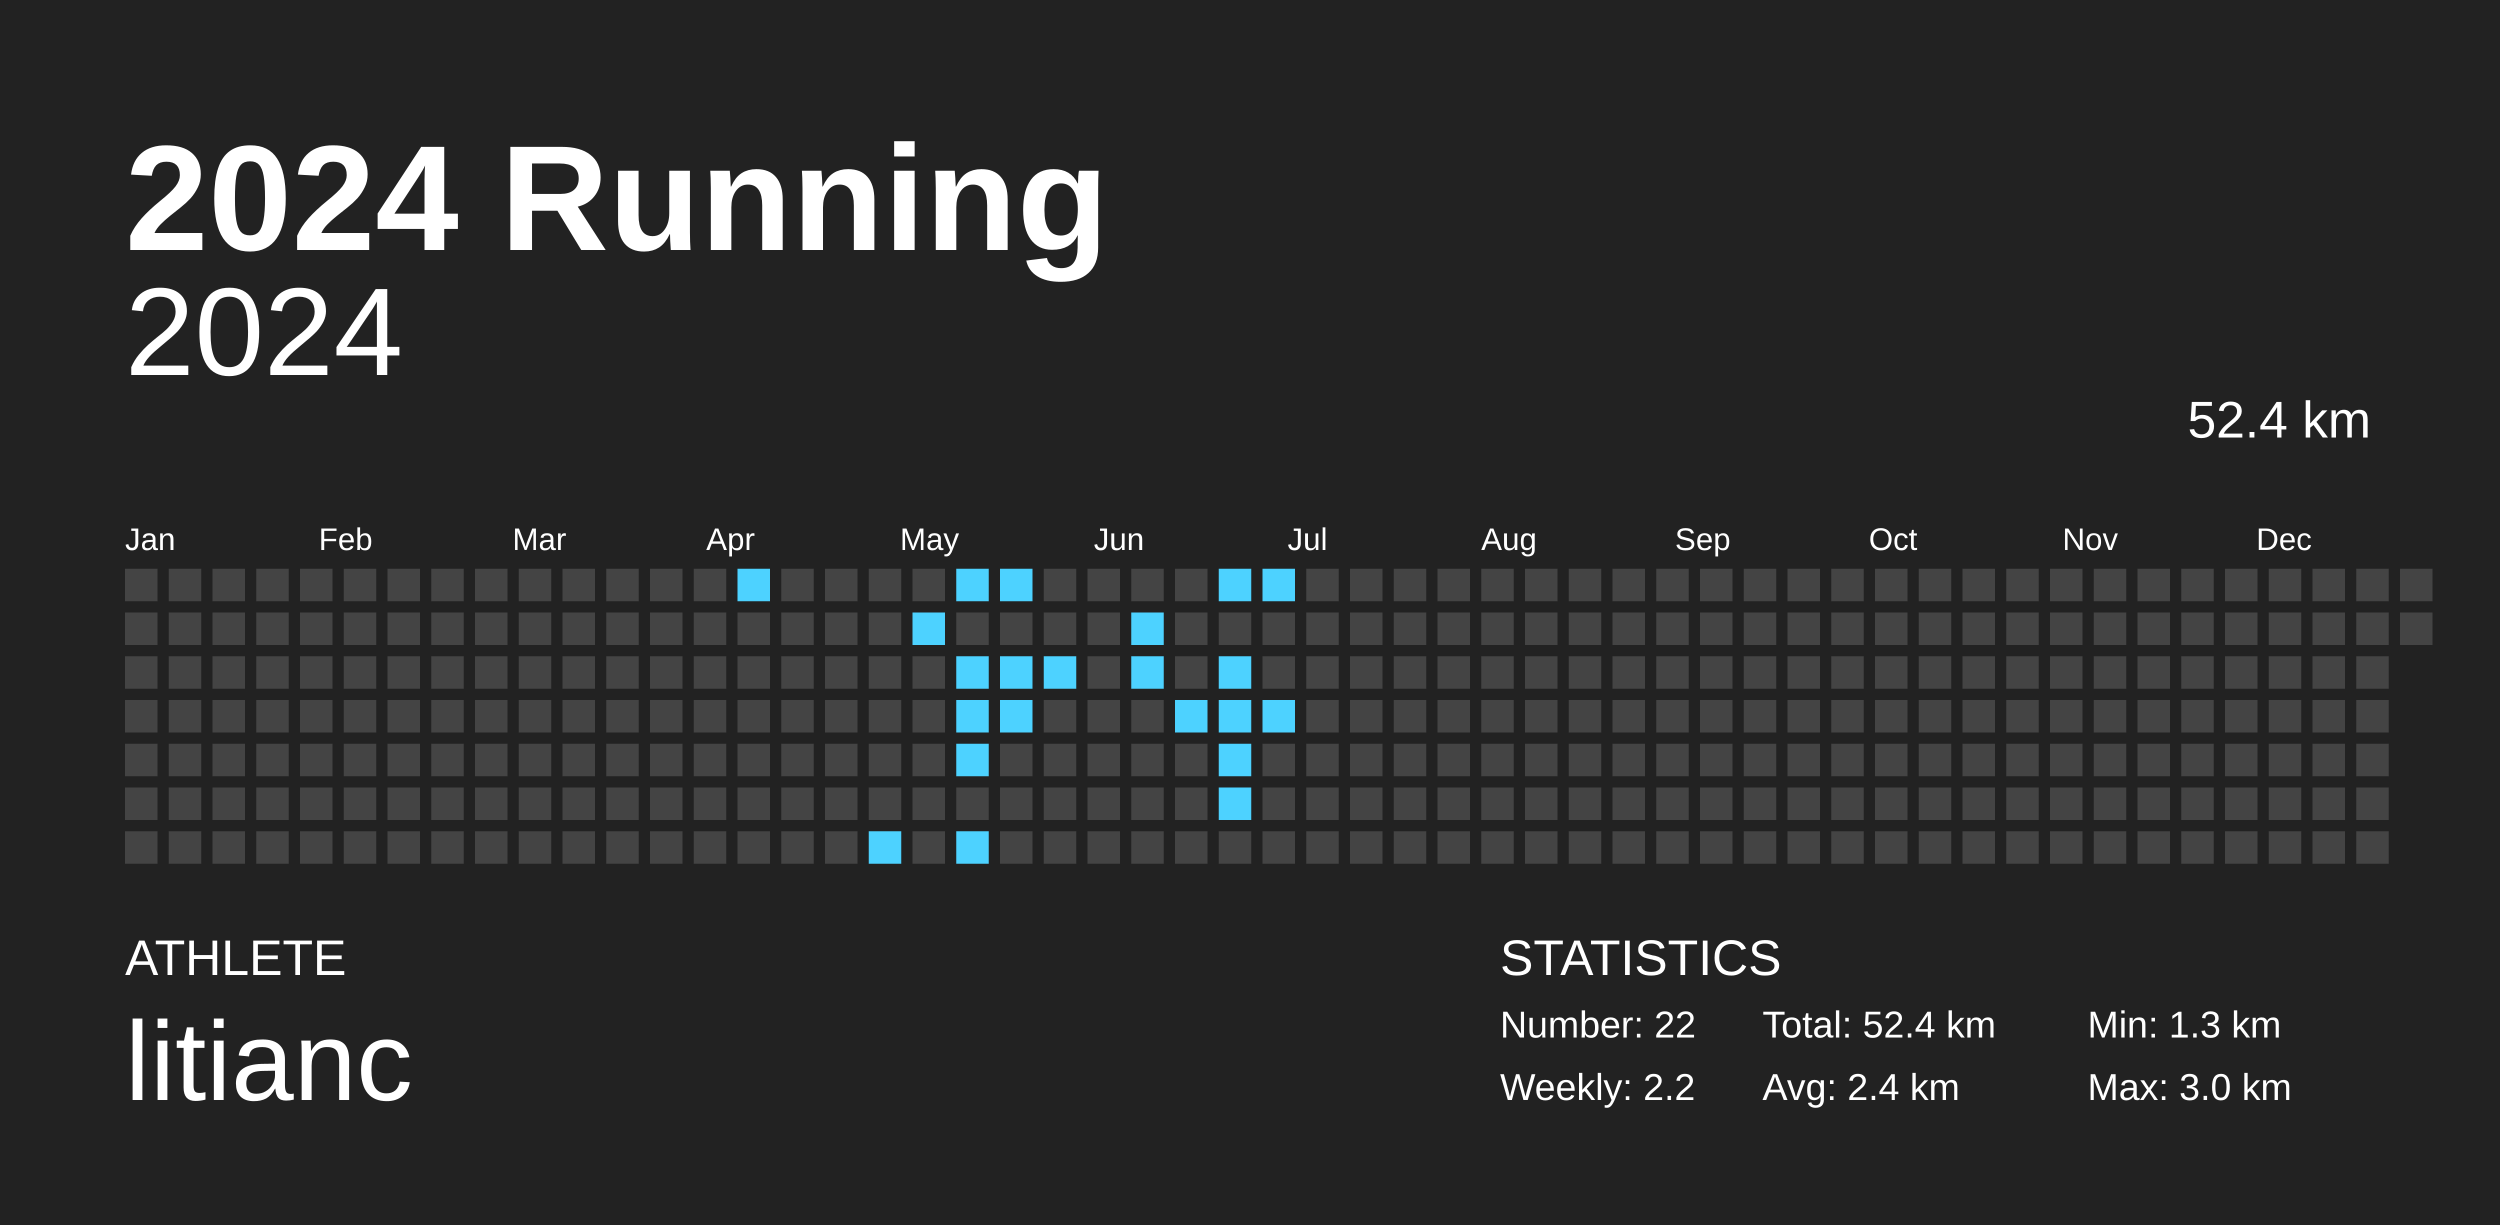
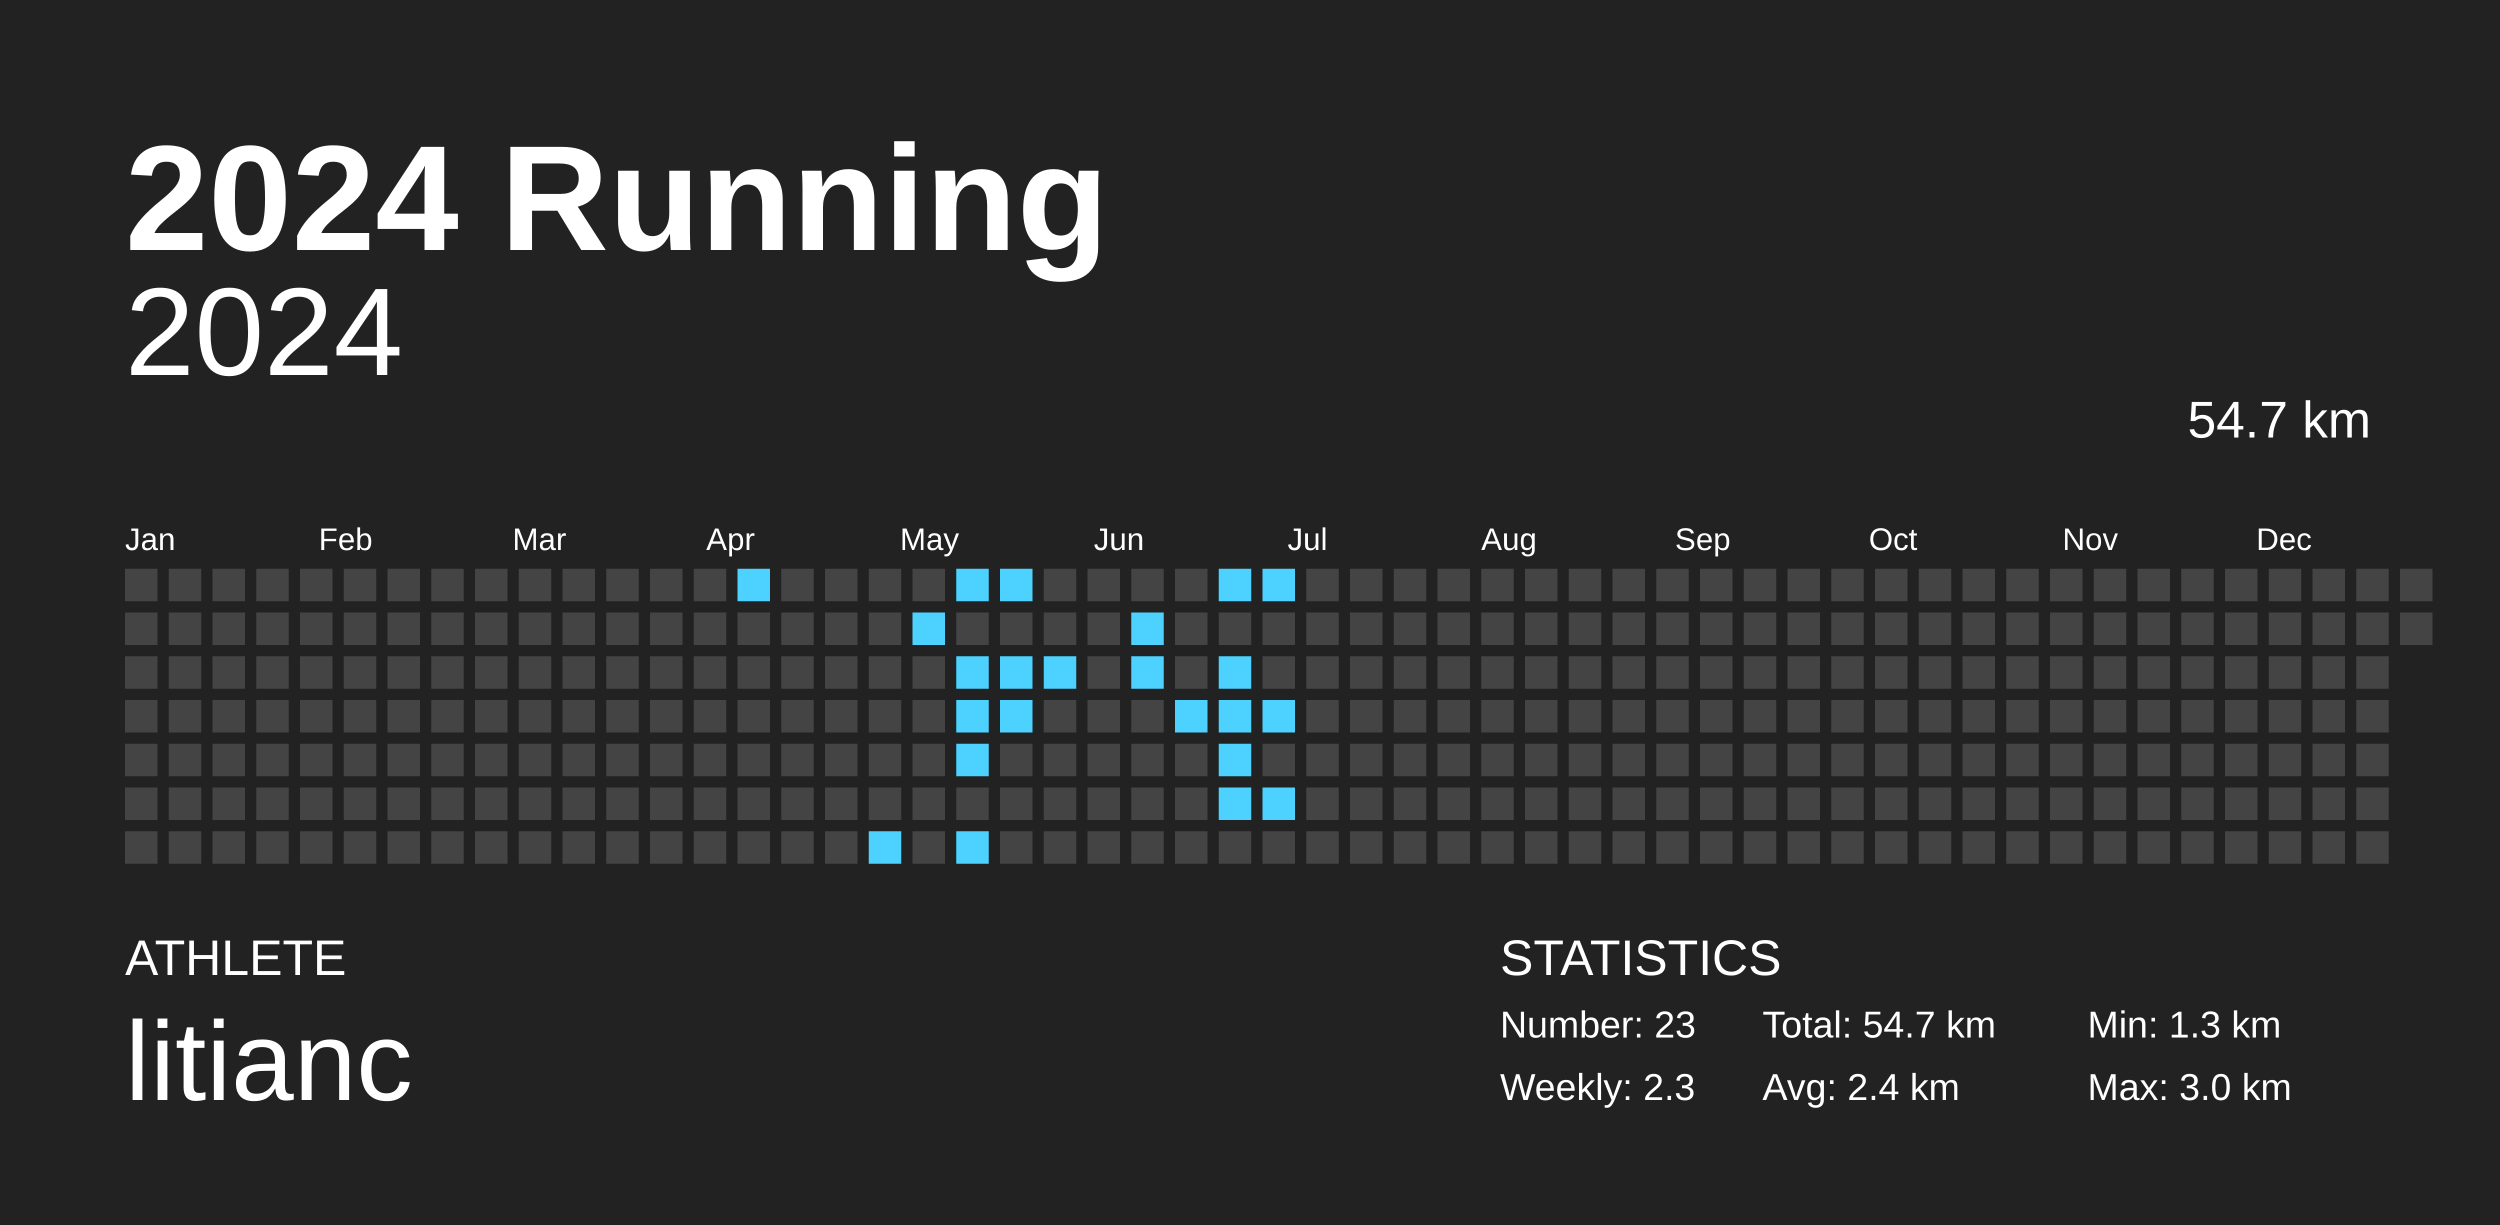
<svg xmlns="http://www.w3.org/2000/svg" baseProfile="full" height="98mm" version="1.1" viewBox="0,0,200,98" width="200mm">
  <defs />
  <rect fill="#222222" height="98" width="200" x="0" y="0" />
  <text fill="#FFFFFF" style="font-size:12px; font-family:Arial; font-weight:bold;" x="10" y="20">2024 Running</text>
  <text fill="#FFFFFF" style="font-size:4px; font-family:Arial" x="10" y="78">ATHLETE</text>
  <text fill="#FFFFFF" style="font-size:9px; font-family:Arial" x="10" y="88">litianc</text>
  <text fill="#FFFFFF" style="font-size:4px; font-family:Arial" x="120" y="78">STATISTICS</text>
-   <text fill="#FFFFFF" style="font-size:3px; font-family:Arial" x="120" y="83">Number: 22</text>
-   <text fill="#FFFFFF" style="font-size:3px; font-family:Arial" x="120" y="88">Weekly: 2.2</text>
-   <text fill="#FFFFFF" style="font-size:3px; font-family:Arial" x="141" y="83">Total: 52.4 km</text>
+   <text fill="#FFFFFF" style="font-size:3px; font-family:Arial" x="120" y="83">Number: 23</text>
+   <text fill="#FFFFFF" style="font-size:3px; font-family:Arial" x="120" y="88">Weekly: 2.3</text>
+   <text fill="#FFFFFF" style="font-size:3px; font-family:Arial" x="141" y="83">Total: 54.7 km</text>
  <text fill="#FFFFFF" style="font-size:3px; font-family:Arial" x="141" y="88">Avg: 2.4 km</text>
  <text fill="#FFFFFF" style="font-size:3px; font-family:Arial" x="167" y="83">Min: 1.3 km</text>
  <text fill="#FFFFFF" style="font-size:3px; font-family:Arial" x="167" y="88">Max: 3.0 km</text>
  <text alignment-baseline="hanging" fill="#FFFFFF" style="font-size:10.0px; font-family:Arial;" x="10" y="30">2024</text>
-   <text alignment-baseline="hanging" fill="#FFFFFF" style="font-size:4.125px; font-family:Arial;" x="175" y="35">52.4 km</text>
+   <text alignment-baseline="hanging" fill="#FFFFFF" style="font-size:4.125px; font-family:Arial;" x="175" y="35">54.7 km</text>
  <text fill="#FFFFFF" style="font-size:2.5px; font-family:Arial" x="10.0" y="44">Jan</text>
  <text fill="#FFFFFF" style="font-size:2.5px; font-family:Arial" x="25.5" y="44">Feb</text>
  <text fill="#FFFFFF" style="font-size:2.5px; font-family:Arial" x="41.0" y="44">Mar</text>
  <text fill="#FFFFFF" style="font-size:2.5px; font-family:Arial" x="56.5" y="44">Apr</text>
  <text fill="#FFFFFF" style="font-size:2.5px; font-family:Arial" x="72.0" y="44">May</text>
  <text fill="#FFFFFF" style="font-size:2.5px; font-family:Arial" x="87.5" y="44">Jun</text>
  <text fill="#FFFFFF" style="font-size:2.5px; font-family:Arial" x="103.0" y="44">Jul</text>
  <text fill="#FFFFFF" style="font-size:2.5px; font-family:Arial" x="118.5" y="44">Aug</text>
  <text fill="#FFFFFF" style="font-size:2.5px; font-family:Arial" x="134.0" y="44">Sep</text>
  <text fill="#FFFFFF" style="font-size:2.5px; font-family:Arial" x="149.5" y="44">Oct</text>
  <text fill="#FFFFFF" style="font-size:2.5px; font-family:Arial" x="165.0" y="44">Nov</text>
  <text fill="#FFFFFF" style="font-size:2.5px; font-family:Arial" x="180.5" y="44">Dec</text>
  <rect fill="#444444" height="2.6" width="2.6" x="10.0" y="45.5" />
  <rect fill="#444444" height="2.6" width="2.6" x="10.0" y="49.0" />
  <rect fill="#444444" height="2.6" width="2.6" x="10.0" y="52.5" />
  <rect fill="#444444" height="2.6" width="2.6" x="10.0" y="56.0" />
  <rect fill="#444444" height="2.6" width="2.6" x="10.0" y="59.5" />
  <rect fill="#444444" height="2.6" width="2.6" x="10.0" y="63.0" />
  <rect fill="#444444" height="2.6" width="2.6" x="10.0" y="66.5" />
  <rect fill="#444444" height="2.6" width="2.6" x="13.5" y="45.5" />
  <rect fill="#444444" height="2.6" width="2.6" x="13.5" y="49.0" />
  <rect fill="#444444" height="2.6" width="2.6" x="13.5" y="52.5" />
  <rect fill="#444444" height="2.6" width="2.6" x="13.5" y="56.0" />
  <rect fill="#444444" height="2.6" width="2.6" x="13.5" y="59.5" />
  <rect fill="#444444" height="2.6" width="2.6" x="13.5" y="63.0" />
  <rect fill="#444444" height="2.6" width="2.6" x="13.5" y="66.5" />
  <rect fill="#444444" height="2.6" width="2.6" x="17.0" y="45.5" />
  <rect fill="#444444" height="2.6" width="2.6" x="17.0" y="49.0" />
  <rect fill="#444444" height="2.6" width="2.6" x="17.0" y="52.5" />
  <rect fill="#444444" height="2.6" width="2.6" x="17.0" y="56.0" />
  <rect fill="#444444" height="2.6" width="2.6" x="17.0" y="59.5" />
  <rect fill="#444444" height="2.6" width="2.6" x="17.0" y="63.0" />
  <rect fill="#444444" height="2.6" width="2.6" x="17.0" y="66.5" />
  <rect fill="#444444" height="2.6" width="2.6" x="20.5" y="45.5" />
  <rect fill="#444444" height="2.6" width="2.6" x="20.5" y="49.0" />
  <rect fill="#444444" height="2.6" width="2.6" x="20.5" y="52.5" />
  <rect fill="#444444" height="2.6" width="2.6" x="20.5" y="56.0" />
  <rect fill="#444444" height="2.6" width="2.6" x="20.5" y="59.5" />
  <rect fill="#444444" height="2.6" width="2.6" x="20.5" y="63.0" />
  <rect fill="#444444" height="2.6" width="2.6" x="20.5" y="66.5" />
  <rect fill="#444444" height="2.6" width="2.6" x="24.0" y="45.5" />
  <rect fill="#444444" height="2.6" width="2.6" x="24.0" y="49.0" />
  <rect fill="#444444" height="2.6" width="2.6" x="24.0" y="52.5" />
  <rect fill="#444444" height="2.6" width="2.6" x="24.0" y="56.0" />
  <rect fill="#444444" height="2.6" width="2.6" x="24.0" y="59.5" />
  <rect fill="#444444" height="2.6" width="2.6" x="24.0" y="63.0" />
  <rect fill="#444444" height="2.6" width="2.6" x="24.0" y="66.5" />
  <rect fill="#444444" height="2.6" width="2.6" x="27.5" y="45.5" />
  <rect fill="#444444" height="2.6" width="2.6" x="27.5" y="49.0" />
  <rect fill="#444444" height="2.6" width="2.6" x="27.5" y="52.5" />
  <rect fill="#444444" height="2.6" width="2.6" x="27.5" y="56.0" />
  <rect fill="#444444" height="2.6" width="2.6" x="27.5" y="59.5" />
  <rect fill="#444444" height="2.6" width="2.6" x="27.5" y="63.0" />
  <rect fill="#444444" height="2.6" width="2.6" x="27.5" y="66.5" />
  <rect fill="#444444" height="2.6" width="2.6" x="31.0" y="45.5" />
  <rect fill="#444444" height="2.6" width="2.6" x="31.0" y="49.0" />
  <rect fill="#444444" height="2.6" width="2.6" x="31.0" y="52.5" />
  <rect fill="#444444" height="2.6" width="2.6" x="31.0" y="56.0" />
  <rect fill="#444444" height="2.6" width="2.6" x="31.0" y="59.5" />
  <rect fill="#444444" height="2.6" width="2.6" x="31.0" y="63.0" />
  <rect fill="#444444" height="2.6" width="2.6" x="31.0" y="66.5" />
  <rect fill="#444444" height="2.6" width="2.6" x="34.5" y="45.5" />
  <rect fill="#444444" height="2.6" width="2.6" x="34.5" y="49.0" />
  <rect fill="#444444" height="2.6" width="2.6" x="34.5" y="52.5" />
  <rect fill="#444444" height="2.6" width="2.6" x="34.5" y="56.0" />
  <rect fill="#444444" height="2.6" width="2.6" x="34.5" y="59.5" />
  <rect fill="#444444" height="2.6" width="2.6" x="34.5" y="63.0" />
  <rect fill="#444444" height="2.6" width="2.6" x="34.5" y="66.5" />
  <rect fill="#444444" height="2.6" width="2.6" x="38.0" y="45.5" />
  <rect fill="#444444" height="2.6" width="2.6" x="38.0" y="49.0" />
  <rect fill="#444444" height="2.6" width="2.6" x="38.0" y="52.5" />
  <rect fill="#444444" height="2.6" width="2.6" x="38.0" y="56.0" />
  <rect fill="#444444" height="2.6" width="2.6" x="38.0" y="59.5" />
  <rect fill="#444444" height="2.6" width="2.6" x="38.0" y="63.0" />
  <rect fill="#444444" height="2.6" width="2.6" x="38.0" y="66.5" />
  <rect fill="#444444" height="2.6" width="2.6" x="41.5" y="45.5" />
  <rect fill="#444444" height="2.6" width="2.6" x="41.5" y="49.0" />
  <rect fill="#444444" height="2.6" width="2.6" x="41.5" y="52.5" />
  <rect fill="#444444" height="2.6" width="2.6" x="41.5" y="56.0" />
  <rect fill="#444444" height="2.6" width="2.6" x="41.5" y="59.5" />
  <rect fill="#444444" height="2.6" width="2.6" x="41.5" y="63.0" />
  <rect fill="#444444" height="2.6" width="2.6" x="41.5" y="66.5" />
  <rect fill="#444444" height="2.6" width="2.6" x="45.0" y="45.5" />
  <rect fill="#444444" height="2.6" width="2.6" x="45.0" y="49.0" />
  <rect fill="#444444" height="2.6" width="2.6" x="45.0" y="52.5" />
  <rect fill="#444444" height="2.6" width="2.6" x="45.0" y="56.0" />
  <rect fill="#444444" height="2.6" width="2.6" x="45.0" y="59.5" />
  <rect fill="#444444" height="2.6" width="2.6" x="45.0" y="63.0" />
  <rect fill="#444444" height="2.6" width="2.6" x="45.0" y="66.5" />
  <rect fill="#444444" height="2.6" width="2.6" x="48.5" y="45.5" />
  <rect fill="#444444" height="2.6" width="2.6" x="48.5" y="49.0" />
  <rect fill="#444444" height="2.6" width="2.6" x="48.5" y="52.5" />
  <rect fill="#444444" height="2.6" width="2.6" x="48.5" y="56.0" />
  <rect fill="#444444" height="2.6" width="2.6" x="48.5" y="59.5" />
  <rect fill="#444444" height="2.6" width="2.6" x="48.5" y="63.0" />
  <rect fill="#444444" height="2.6" width="2.6" x="48.5" y="66.5" />
  <rect fill="#444444" height="2.6" width="2.6" x="52.0" y="45.5" />
  <rect fill="#444444" height="2.6" width="2.6" x="52.0" y="49.0" />
  <rect fill="#444444" height="2.6" width="2.6" x="52.0" y="52.5" />
  <rect fill="#444444" height="2.6" width="2.6" x="52.0" y="56.0" />
  <rect fill="#444444" height="2.6" width="2.6" x="52.0" y="59.5" />
  <rect fill="#444444" height="2.6" width="2.6" x="52.0" y="63.0" />
  <rect fill="#444444" height="2.6" width="2.6" x="52.0" y="66.5" />
  <rect fill="#444444" height="2.6" width="2.6" x="55.5" y="45.5" />
  <rect fill="#444444" height="2.6" width="2.6" x="55.5" y="49.0" />
  <rect fill="#444444" height="2.6" width="2.6" x="55.5" y="52.5" />
  <rect fill="#444444" height="2.6" width="2.6" x="55.5" y="56.0" />
  <rect fill="#444444" height="2.6" width="2.6" x="55.5" y="59.5" />
  <rect fill="#444444" height="2.6" width="2.6" x="55.5" y="63.0" />
  <rect fill="#444444" height="2.6" width="2.6" x="55.5" y="66.5" />
  <rect fill="#4dd2ff" height="2.6" width="2.6" x="59.0" y="45.5" />
  <rect fill="#444444" height="2.6" width="2.6" x="59.0" y="49.0" />
  <rect fill="#444444" height="2.6" width="2.6" x="59.0" y="52.5" />
  <rect fill="#444444" height="2.6" width="2.6" x="59.0" y="56.0" />
  <rect fill="#444444" height="2.6" width="2.6" x="59.0" y="59.5" />
  <rect fill="#444444" height="2.6" width="2.6" x="59.0" y="63.0" />
  <rect fill="#444444" height="2.6" width="2.6" x="59.0" y="66.5" />
  <rect fill="#444444" height="2.6" width="2.6" x="62.5" y="45.5" />
  <rect fill="#444444" height="2.6" width="2.6" x="62.5" y="49.0" />
  <rect fill="#444444" height="2.6" width="2.6" x="62.5" y="52.5" />
  <rect fill="#444444" height="2.6" width="2.6" x="62.5" y="56.0" />
  <rect fill="#444444" height="2.6" width="2.6" x="62.5" y="59.5" />
  <rect fill="#444444" height="2.6" width="2.6" x="62.5" y="63.0" />
  <rect fill="#444444" height="2.6" width="2.6" x="62.5" y="66.5" />
  <rect fill="#444444" height="2.6" width="2.6" x="66.0" y="45.5" />
  <rect fill="#444444" height="2.6" width="2.6" x="66.0" y="49.0" />
  <rect fill="#444444" height="2.6" width="2.6" x="66.0" y="52.5" />
  <rect fill="#444444" height="2.6" width="2.6" x="66.0" y="56.0" />
  <rect fill="#444444" height="2.6" width="2.6" x="66.0" y="59.5" />
  <rect fill="#444444" height="2.6" width="2.6" x="66.0" y="63.0" />
  <rect fill="#444444" height="2.6" width="2.6" x="66.0" y="66.5" />
  <rect fill="#444444" height="2.6" width="2.6" x="69.5" y="45.5" />
  <rect fill="#444444" height="2.6" width="2.6" x="69.5" y="49.0" />
  <rect fill="#444444" height="2.6" width="2.6" x="69.5" y="52.5" />
  <rect fill="#444444" height="2.6" width="2.6" x="69.5" y="56.0" />
  <rect fill="#444444" height="2.6" width="2.6" x="69.5" y="59.5" />
  <rect fill="#444444" height="2.6" width="2.6" x="69.5" y="63.0" />
  <rect fill="#4dd2ff" height="2.6" width="2.6" x="69.5" y="66.5" />
  <rect fill="#444444" height="2.6" width="2.6" x="73.0" y="45.5" />
  <rect fill="#4dd2ff" height="2.6" width="2.6" x="73.0" y="49.0" />
  <rect fill="#444444" height="2.6" width="2.6" x="73.0" y="52.5" />
  <rect fill="#444444" height="2.6" width="2.6" x="73.0" y="56.0" />
  <rect fill="#444444" height="2.6" width="2.6" x="73.0" y="59.5" />
  <rect fill="#444444" height="2.6" width="2.6" x="73.0" y="63.0" />
  <rect fill="#444444" height="2.6" width="2.6" x="73.0" y="66.5" />
  <rect fill="#4dd2ff" height="2.6" width="2.6" x="76.5" y="45.5" />
  <rect fill="#444444" height="2.6" width="2.6" x="76.5" y="49.0" />
  <rect fill="#4dd2ff" height="2.6" width="2.6" x="76.5" y="52.5" />
  <rect fill="#4dd2ff" height="2.6" width="2.6" x="76.5" y="56.0" />
  <rect fill="#4dd2ff" height="2.6" width="2.6" x="76.5" y="59.5" />
  <rect fill="#444444" height="2.6" width="2.6" x="76.5" y="63.0" />
  <rect fill="#4dd2ff" height="2.6" width="2.6" x="76.5" y="66.5" />
  <rect fill="#4dd2ff" height="2.6" width="2.6" x="80.0" y="45.5" />
  <rect fill="#444444" height="2.6" width="2.6" x="80.0" y="49.0" />
  <rect fill="#4dd2ff" height="2.6" width="2.6" x="80.0" y="52.5" />
  <rect fill="#4dd2ff" height="2.6" width="2.6" x="80.0" y="56.0" />
  <rect fill="#444444" height="2.6" width="2.6" x="80.0" y="59.5" />
  <rect fill="#444444" height="2.6" width="2.6" x="80.0" y="63.0" />
  <rect fill="#444444" height="2.6" width="2.6" x="80.0" y="66.5" />
  <rect fill="#444444" height="2.6" width="2.6" x="83.5" y="45.5" />
  <rect fill="#444444" height="2.6" width="2.6" x="83.5" y="49.0" />
  <rect fill="#4dd2ff" height="2.6" width="2.6" x="83.5" y="52.5" />
  <rect fill="#444444" height="2.6" width="2.6" x="83.5" y="56.0" />
  <rect fill="#444444" height="2.6" width="2.6" x="83.5" y="59.5" />
  <rect fill="#444444" height="2.6" width="2.6" x="83.5" y="63.0" />
  <rect fill="#444444" height="2.6" width="2.6" x="83.5" y="66.5" />
  <rect fill="#444444" height="2.6" width="2.6" x="87.0" y="45.5" />
  <rect fill="#444444" height="2.6" width="2.6" x="87.0" y="49.0" />
  <rect fill="#444444" height="2.6" width="2.6" x="87.0" y="52.5" />
  <rect fill="#444444" height="2.6" width="2.6" x="87.0" y="56.0" />
  <rect fill="#444444" height="2.6" width="2.6" x="87.0" y="59.5" />
  <rect fill="#444444" height="2.6" width="2.6" x="87.0" y="63.0" />
  <rect fill="#444444" height="2.6" width="2.6" x="87.0" y="66.5" />
  <rect fill="#444444" height="2.6" width="2.6" x="90.5" y="45.5" />
  <rect fill="#4dd2ff" height="2.6" width="2.6" x="90.5" y="49.0" />
  <rect fill="#4dd2ff" height="2.6" width="2.6" x="90.5" y="52.5" />
  <rect fill="#444444" height="2.6" width="2.6" x="90.5" y="56.0" />
  <rect fill="#444444" height="2.6" width="2.6" x="90.5" y="59.5" />
  <rect fill="#444444" height="2.6" width="2.6" x="90.5" y="63.0" />
  <rect fill="#444444" height="2.6" width="2.6" x="90.5" y="66.5" />
  <rect fill="#444444" height="2.6" width="2.6" x="94.0" y="45.5" />
  <rect fill="#444444" height="2.6" width="2.6" x="94.0" y="49.0" />
  <rect fill="#444444" height="2.6" width="2.6" x="94.0" y="52.5" />
  <rect fill="#4dd2ff" height="2.6" width="2.6" x="94.0" y="56.0" />
  <rect fill="#444444" height="2.6" width="2.6" x="94.0" y="59.5" />
  <rect fill="#444444" height="2.6" width="2.6" x="94.0" y="63.0" />
  <rect fill="#444444" height="2.6" width="2.6" x="94.0" y="66.5" />
  <rect fill="#4dd2ff" height="2.6" width="2.6" x="97.5" y="45.5" />
  <rect fill="#444444" height="2.6" width="2.6" x="97.5" y="49.0" />
  <rect fill="#4dd2ff" height="2.6" width="2.6" x="97.5" y="52.5" />
  <rect fill="#4dd2ff" height="2.6" width="2.6" x="97.5" y="56.0" />
  <rect fill="#4dd2ff" height="2.6" width="2.6" x="97.5" y="59.5" />
  <rect fill="#4dd2ff" height="2.6" width="2.6" x="97.5" y="63.0" />
  <rect fill="#444444" height="2.6" width="2.6" x="97.5" y="66.5" />
  <rect fill="#4dd2ff" height="2.6" width="2.6" x="101.0" y="45.5" />
  <rect fill="#444444" height="2.6" width="2.6" x="101.0" y="49.0" />
  <rect fill="#444444" height="2.6" width="2.6" x="101.0" y="52.5" />
  <rect fill="#4dd2ff" height="2.6" width="2.6" x="101.0" y="56.0" />
  <rect fill="#444444" height="2.6" width="2.6" x="101.0" y="59.5" />
-   <rect fill="#444444" height="2.6" width="2.6" x="101.0" y="63.0" />
+   <rect fill="#4dd2ff" height="2.6" width="2.6" x="101.0" y="63.0" />
  <rect fill="#444444" height="2.6" width="2.6" x="101.0" y="66.5" />
  <rect fill="#444444" height="2.6" width="2.6" x="104.5" y="45.5" />
  <rect fill="#444444" height="2.6" width="2.6" x="104.5" y="49.0" />
  <rect fill="#444444" height="2.6" width="2.6" x="104.5" y="52.5" />
  <rect fill="#444444" height="2.6" width="2.6" x="104.5" y="56.0" />
  <rect fill="#444444" height="2.6" width="2.6" x="104.5" y="59.5" />
  <rect fill="#444444" height="2.6" width="2.6" x="104.5" y="63.0" />
  <rect fill="#444444" height="2.6" width="2.6" x="104.5" y="66.5" />
  <rect fill="#444444" height="2.6" width="2.6" x="108.0" y="45.5" />
  <rect fill="#444444" height="2.6" width="2.6" x="108.0" y="49.0" />
  <rect fill="#444444" height="2.6" width="2.6" x="108.0" y="52.5" />
  <rect fill="#444444" height="2.6" width="2.6" x="108.0" y="56.0" />
  <rect fill="#444444" height="2.6" width="2.6" x="108.0" y="59.5" />
  <rect fill="#444444" height="2.6" width="2.6" x="108.0" y="63.0" />
  <rect fill="#444444" height="2.6" width="2.6" x="108.0" y="66.5" />
  <rect fill="#444444" height="2.6" width="2.6" x="111.5" y="45.5" />
  <rect fill="#444444" height="2.6" width="2.6" x="111.5" y="49.0" />
  <rect fill="#444444" height="2.6" width="2.6" x="111.5" y="52.5" />
  <rect fill="#444444" height="2.6" width="2.6" x="111.5" y="56.0" />
  <rect fill="#444444" height="2.6" width="2.6" x="111.5" y="59.5" />
  <rect fill="#444444" height="2.6" width="2.6" x="111.5" y="63.0" />
  <rect fill="#444444" height="2.6" width="2.6" x="111.5" y="66.5" />
  <rect fill="#444444" height="2.6" width="2.6" x="115.0" y="45.5" />
  <rect fill="#444444" height="2.6" width="2.6" x="115.0" y="49.0" />
  <rect fill="#444444" height="2.6" width="2.6" x="115.0" y="52.5" />
  <rect fill="#444444" height="2.6" width="2.6" x="115.0" y="56.0" />
  <rect fill="#444444" height="2.6" width="2.6" x="115.0" y="59.5" />
  <rect fill="#444444" height="2.6" width="2.6" x="115.0" y="63.0" />
  <rect fill="#444444" height="2.6" width="2.6" x="115.0" y="66.5" />
  <rect fill="#444444" height="2.6" width="2.6" x="118.5" y="45.5" />
  <rect fill="#444444" height="2.6" width="2.6" x="118.5" y="49.0" />
  <rect fill="#444444" height="2.6" width="2.6" x="118.5" y="52.5" />
  <rect fill="#444444" height="2.6" width="2.6" x="118.5" y="56.0" />
  <rect fill="#444444" height="2.6" width="2.6" x="118.5" y="59.5" />
  <rect fill="#444444" height="2.6" width="2.6" x="118.5" y="63.0" />
  <rect fill="#444444" height="2.6" width="2.6" x="118.5" y="66.5" />
  <rect fill="#444444" height="2.6" width="2.6" x="122.0" y="45.5" />
  <rect fill="#444444" height="2.6" width="2.6" x="122.0" y="49.0" />
  <rect fill="#444444" height="2.6" width="2.6" x="122.0" y="52.5" />
  <rect fill="#444444" height="2.6" width="2.6" x="122.0" y="56.0" />
  <rect fill="#444444" height="2.6" width="2.6" x="122.0" y="59.5" />
  <rect fill="#444444" height="2.6" width="2.6" x="122.0" y="63.0" />
  <rect fill="#444444" height="2.6" width="2.6" x="122.0" y="66.5" />
  <rect fill="#444444" height="2.6" width="2.6" x="125.5" y="45.5" />
  <rect fill="#444444" height="2.6" width="2.6" x="125.5" y="49.0" />
  <rect fill="#444444" height="2.6" width="2.6" x="125.5" y="52.5" />
  <rect fill="#444444" height="2.6" width="2.6" x="125.5" y="56.0" />
  <rect fill="#444444" height="2.6" width="2.6" x="125.5" y="59.5" />
  <rect fill="#444444" height="2.6" width="2.6" x="125.5" y="63.0" />
  <rect fill="#444444" height="2.6" width="2.6" x="125.5" y="66.5" />
  <rect fill="#444444" height="2.6" width="2.6" x="129.0" y="45.5" />
  <rect fill="#444444" height="2.6" width="2.6" x="129.0" y="49.0" />
  <rect fill="#444444" height="2.6" width="2.6" x="129.0" y="52.5" />
  <rect fill="#444444" height="2.6" width="2.6" x="129.0" y="56.0" />
  <rect fill="#444444" height="2.6" width="2.6" x="129.0" y="59.5" />
  <rect fill="#444444" height="2.6" width="2.6" x="129.0" y="63.0" />
  <rect fill="#444444" height="2.6" width="2.6" x="129.0" y="66.5" />
  <rect fill="#444444" height="2.6" width="2.6" x="132.5" y="45.5" />
  <rect fill="#444444" height="2.6" width="2.6" x="132.5" y="49.0" />
  <rect fill="#444444" height="2.6" width="2.6" x="132.5" y="52.5" />
  <rect fill="#444444" height="2.6" width="2.6" x="132.5" y="56.0" />
  <rect fill="#444444" height="2.6" width="2.6" x="132.5" y="59.5" />
  <rect fill="#444444" height="2.6" width="2.6" x="132.5" y="63.0" />
  <rect fill="#444444" height="2.6" width="2.6" x="132.5" y="66.5" />
  <rect fill="#444444" height="2.6" width="2.6" x="136.0" y="45.5" />
  <rect fill="#444444" height="2.6" width="2.6" x="136.0" y="49.0" />
  <rect fill="#444444" height="2.6" width="2.6" x="136.0" y="52.5" />
  <rect fill="#444444" height="2.6" width="2.6" x="136.0" y="56.0" />
  <rect fill="#444444" height="2.6" width="2.6" x="136.0" y="59.5" />
  <rect fill="#444444" height="2.6" width="2.6" x="136.0" y="63.0" />
  <rect fill="#444444" height="2.6" width="2.6" x="136.0" y="66.5" />
  <rect fill="#444444" height="2.6" width="2.6" x="139.5" y="45.5" />
  <rect fill="#444444" height="2.6" width="2.6" x="139.5" y="49.0" />
  <rect fill="#444444" height="2.6" width="2.6" x="139.5" y="52.5" />
  <rect fill="#444444" height="2.6" width="2.6" x="139.5" y="56.0" />
  <rect fill="#444444" height="2.6" width="2.6" x="139.5" y="59.5" />
  <rect fill="#444444" height="2.6" width="2.6" x="139.5" y="63.0" />
  <rect fill="#444444" height="2.6" width="2.6" x="139.5" y="66.5" />
  <rect fill="#444444" height="2.6" width="2.6" x="143.0" y="45.5" />
  <rect fill="#444444" height="2.6" width="2.6" x="143.0" y="49.0" />
  <rect fill="#444444" height="2.6" width="2.6" x="143.0" y="52.5" />
  <rect fill="#444444" height="2.6" width="2.6" x="143.0" y="56.0" />
  <rect fill="#444444" height="2.6" width="2.6" x="143.0" y="59.5" />
  <rect fill="#444444" height="2.6" width="2.6" x="143.0" y="63.0" />
  <rect fill="#444444" height="2.6" width="2.6" x="143.0" y="66.5" />
  <rect fill="#444444" height="2.6" width="2.6" x="146.5" y="45.5" />
  <rect fill="#444444" height="2.6" width="2.6" x="146.5" y="49.0" />
  <rect fill="#444444" height="2.6" width="2.6" x="146.5" y="52.5" />
  <rect fill="#444444" height="2.6" width="2.6" x="146.5" y="56.0" />
  <rect fill="#444444" height="2.6" width="2.6" x="146.5" y="59.5" />
  <rect fill="#444444" height="2.6" width="2.6" x="146.5" y="63.0" />
  <rect fill="#444444" height="2.6" width="2.6" x="146.5" y="66.5" />
  <rect fill="#444444" height="2.6" width="2.6" x="150.0" y="45.5" />
  <rect fill="#444444" height="2.6" width="2.6" x="150.0" y="49.0" />
  <rect fill="#444444" height="2.6" width="2.6" x="150.0" y="52.5" />
  <rect fill="#444444" height="2.6" width="2.6" x="150.0" y="56.0" />
  <rect fill="#444444" height="2.6" width="2.6" x="150.0" y="59.5" />
  <rect fill="#444444" height="2.6" width="2.6" x="150.0" y="63.0" />
  <rect fill="#444444" height="2.6" width="2.6" x="150.0" y="66.5" />
  <rect fill="#444444" height="2.6" width="2.6" x="153.5" y="45.5" />
  <rect fill="#444444" height="2.6" width="2.6" x="153.5" y="49.0" />
  <rect fill="#444444" height="2.6" width="2.6" x="153.5" y="52.5" />
  <rect fill="#444444" height="2.6" width="2.6" x="153.5" y="56.0" />
  <rect fill="#444444" height="2.6" width="2.6" x="153.5" y="59.5" />
  <rect fill="#444444" height="2.6" width="2.6" x="153.5" y="63.0" />
  <rect fill="#444444" height="2.6" width="2.6" x="153.5" y="66.5" />
  <rect fill="#444444" height="2.6" width="2.6" x="157.0" y="45.5" />
  <rect fill="#444444" height="2.6" width="2.6" x="157.0" y="49.0" />
  <rect fill="#444444" height="2.6" width="2.6" x="157.0" y="52.5" />
  <rect fill="#444444" height="2.6" width="2.6" x="157.0" y="56.0" />
  <rect fill="#444444" height="2.6" width="2.6" x="157.0" y="59.5" />
  <rect fill="#444444" height="2.6" width="2.6" x="157.0" y="63.0" />
  <rect fill="#444444" height="2.6" width="2.6" x="157.0" y="66.5" />
  <rect fill="#444444" height="2.6" width="2.6" x="160.5" y="45.5" />
  <rect fill="#444444" height="2.6" width="2.6" x="160.5" y="49.0" />
  <rect fill="#444444" height="2.6" width="2.6" x="160.5" y="52.5" />
  <rect fill="#444444" height="2.6" width="2.6" x="160.5" y="56.0" />
  <rect fill="#444444" height="2.6" width="2.6" x="160.5" y="59.5" />
  <rect fill="#444444" height="2.6" width="2.6" x="160.5" y="63.0" />
  <rect fill="#444444" height="2.6" width="2.6" x="160.5" y="66.5" />
  <rect fill="#444444" height="2.6" width="2.6" x="164.0" y="45.5" />
  <rect fill="#444444" height="2.6" width="2.6" x="164.0" y="49.0" />
  <rect fill="#444444" height="2.6" width="2.6" x="164.0" y="52.5" />
  <rect fill="#444444" height="2.6" width="2.6" x="164.0" y="56.0" />
  <rect fill="#444444" height="2.6" width="2.6" x="164.0" y="59.5" />
  <rect fill="#444444" height="2.6" width="2.6" x="164.0" y="63.0" />
  <rect fill="#444444" height="2.6" width="2.6" x="164.0" y="66.5" />
  <rect fill="#444444" height="2.6" width="2.6" x="167.5" y="45.5" />
  <rect fill="#444444" height="2.6" width="2.6" x="167.5" y="49.0" />
  <rect fill="#444444" height="2.6" width="2.6" x="167.5" y="52.5" />
  <rect fill="#444444" height="2.6" width="2.6" x="167.5" y="56.0" />
  <rect fill="#444444" height="2.6" width="2.6" x="167.5" y="59.5" />
  <rect fill="#444444" height="2.6" width="2.6" x="167.5" y="63.0" />
  <rect fill="#444444" height="2.6" width="2.6" x="167.5" y="66.5" />
  <rect fill="#444444" height="2.6" width="2.6" x="171.0" y="45.5" />
  <rect fill="#444444" height="2.6" width="2.6" x="171.0" y="49.0" />
  <rect fill="#444444" height="2.6" width="2.6" x="171.0" y="52.5" />
  <rect fill="#444444" height="2.6" width="2.6" x="171.0" y="56.0" />
  <rect fill="#444444" height="2.6" width="2.6" x="171.0" y="59.5" />
  <rect fill="#444444" height="2.6" width="2.6" x="171.0" y="63.0" />
  <rect fill="#444444" height="2.6" width="2.6" x="171.0" y="66.5" />
  <rect fill="#444444" height="2.6" width="2.6" x="174.5" y="45.5" />
  <rect fill="#444444" height="2.6" width="2.6" x="174.5" y="49.0" />
  <rect fill="#444444" height="2.6" width="2.6" x="174.5" y="52.5" />
  <rect fill="#444444" height="2.6" width="2.6" x="174.5" y="56.0" />
  <rect fill="#444444" height="2.6" width="2.6" x="174.5" y="59.5" />
  <rect fill="#444444" height="2.6" width="2.6" x="174.5" y="63.0" />
  <rect fill="#444444" height="2.6" width="2.6" x="174.5" y="66.5" />
  <rect fill="#444444" height="2.6" width="2.6" x="178.0" y="45.5" />
  <rect fill="#444444" height="2.6" width="2.6" x="178.0" y="49.0" />
  <rect fill="#444444" height="2.6" width="2.6" x="178.0" y="52.5" />
  <rect fill="#444444" height="2.6" width="2.6" x="178.0" y="56.0" />
  <rect fill="#444444" height="2.6" width="2.6" x="178.0" y="59.5" />
  <rect fill="#444444" height="2.6" width="2.6" x="178.0" y="63.0" />
  <rect fill="#444444" height="2.6" width="2.6" x="178.0" y="66.5" />
  <rect fill="#444444" height="2.6" width="2.6" x="181.5" y="45.5" />
  <rect fill="#444444" height="2.6" width="2.6" x="181.5" y="49.0" />
  <rect fill="#444444" height="2.6" width="2.6" x="181.5" y="52.5" />
  <rect fill="#444444" height="2.6" width="2.6" x="181.5" y="56.0" />
  <rect fill="#444444" height="2.6" width="2.6" x="181.5" y="59.5" />
  <rect fill="#444444" height="2.6" width="2.6" x="181.5" y="63.0" />
  <rect fill="#444444" height="2.6" width="2.6" x="181.5" y="66.5" />
  <rect fill="#444444" height="2.6" width="2.6" x="185.0" y="45.5" />
  <rect fill="#444444" height="2.6" width="2.6" x="185.0" y="49.0" />
  <rect fill="#444444" height="2.6" width="2.6" x="185.0" y="52.5" />
  <rect fill="#444444" height="2.6" width="2.6" x="185.0" y="56.0" />
  <rect fill="#444444" height="2.6" width="2.6" x="185.0" y="59.5" />
  <rect fill="#444444" height="2.6" width="2.6" x="185.0" y="63.0" />
  <rect fill="#444444" height="2.6" width="2.6" x="185.0" y="66.5" />
  <rect fill="#444444" height="2.6" width="2.6" x="188.5" y="45.5" />
  <rect fill="#444444" height="2.6" width="2.6" x="188.5" y="49.0" />
  <rect fill="#444444" height="2.6" width="2.6" x="188.5" y="52.5" />
  <rect fill="#444444" height="2.6" width="2.6" x="188.5" y="56.0" />
  <rect fill="#444444" height="2.6" width="2.6" x="188.5" y="59.5" />
  <rect fill="#444444" height="2.6" width="2.6" x="188.5" y="63.0" />
  <rect fill="#444444" height="2.6" width="2.6" x="188.5" y="66.5" />
  <rect fill="#444444" height="2.6" width="2.6" x="192.0" y="45.5" />
  <rect fill="#444444" height="2.6" width="2.6" x="192.0" y="49.0" />
</svg>
